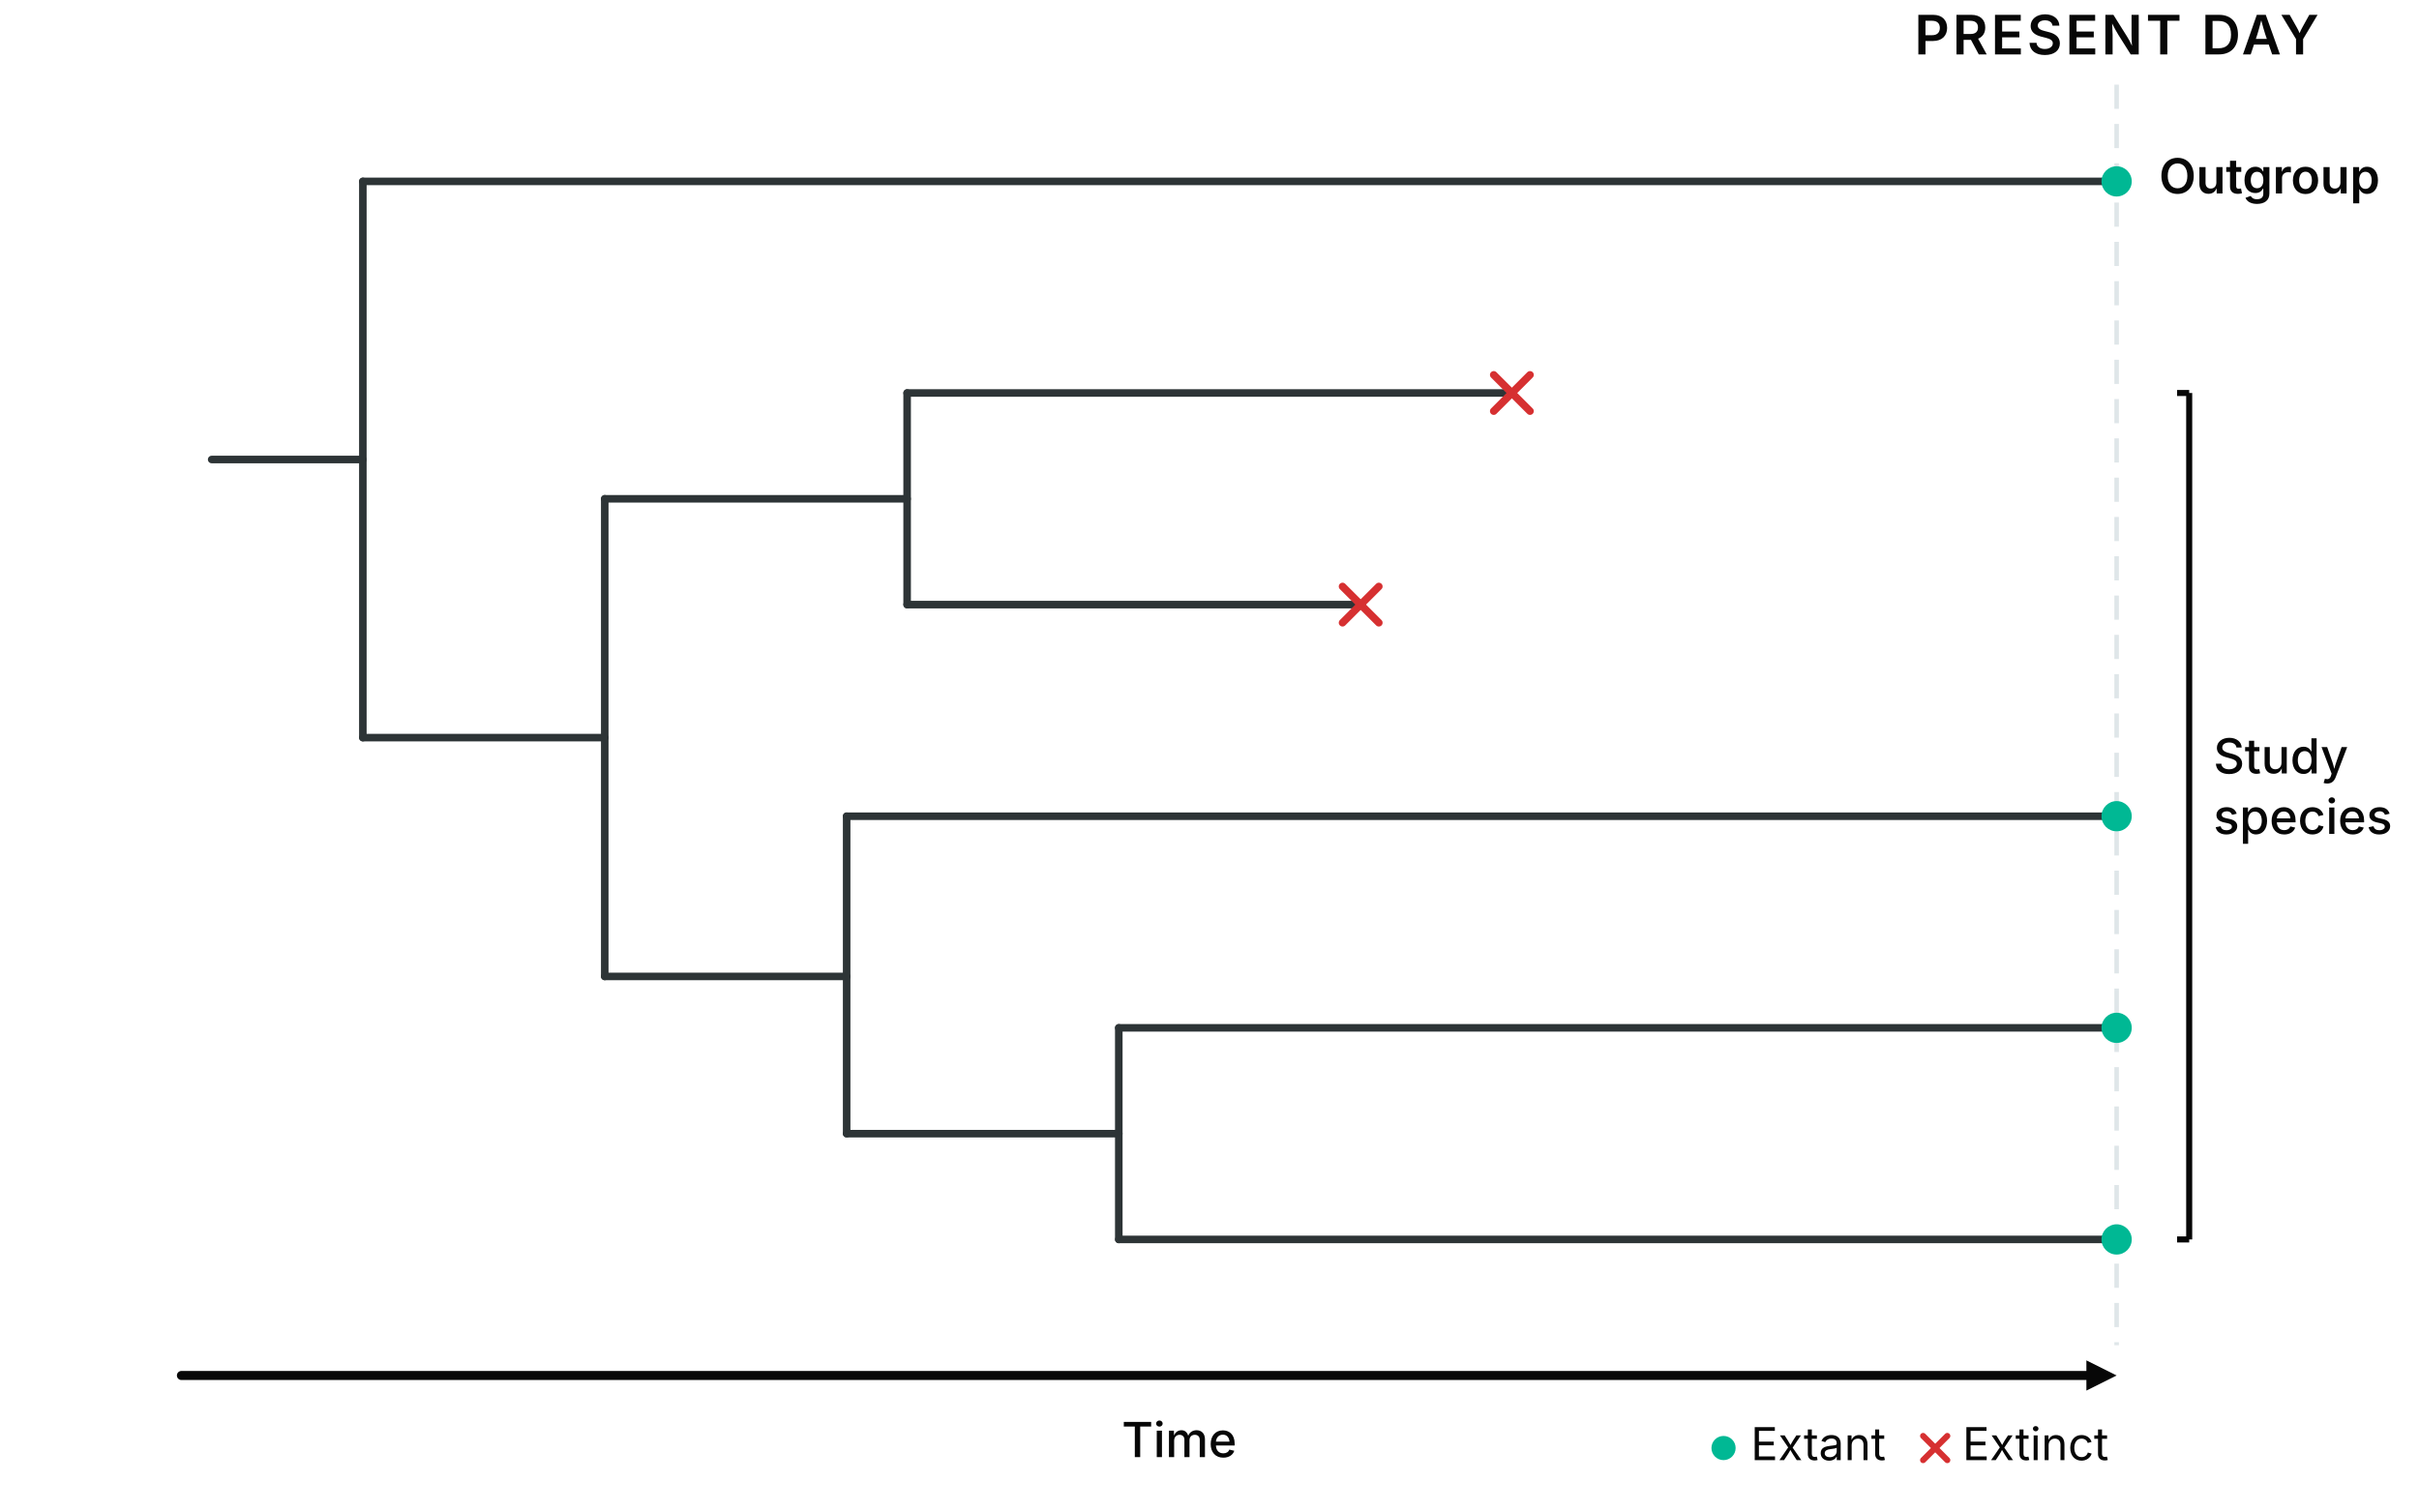
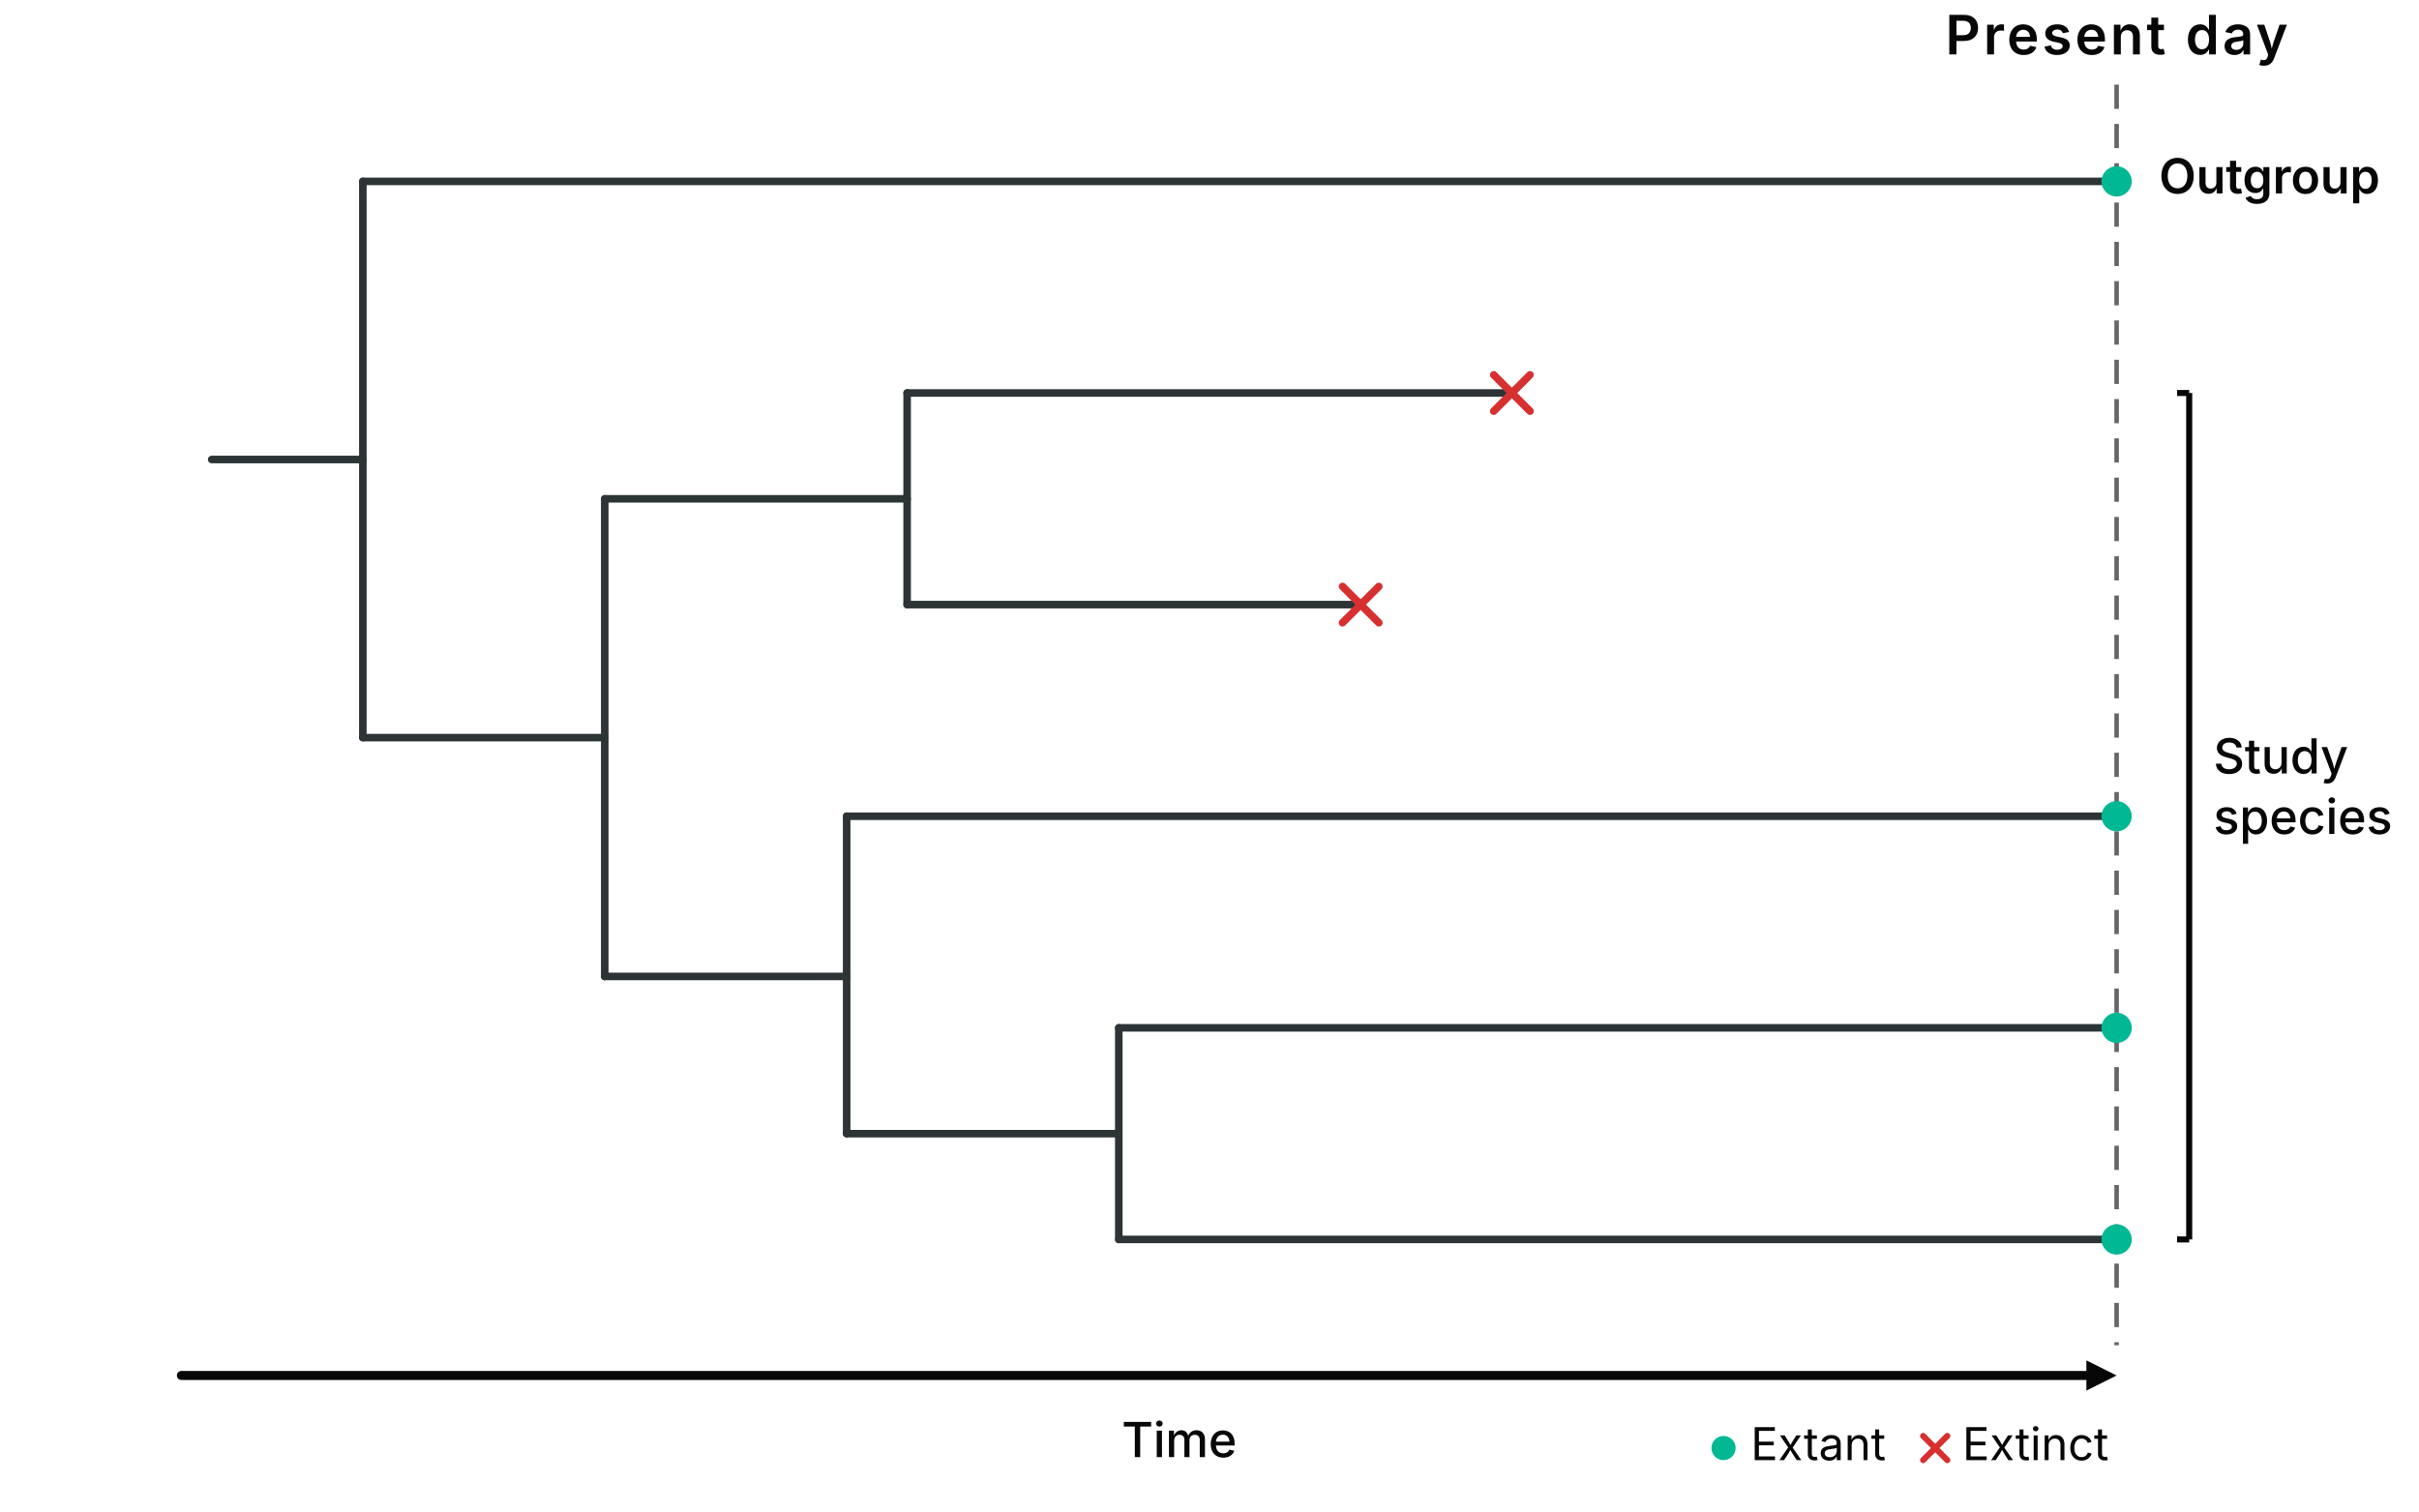
<svg xmlns="http://www.w3.org/2000/svg" viewBox="0 0 800 500" font-family="'Inter','Segoe UI','Helvetica Neue',Arial,sans-serif">
-   <line x1="700" y1="28" x2="700" y2="445" stroke="#dfe6e9" stroke-width="1.5" stroke-dasharray="8,5" />
-   <text x="700" y="18" text-anchor="middle" fill="#070707" font-size="18" font-weight="600" letter-spacing="1">PRESENT DAY</text>
+   <line x1="700" y1="28" x2="700" y2="445" stroke="#646667" stroke-width="1.5" stroke-dasharray="8,5" />
+   <text x="700" y="18" text-anchor="middle" fill="#070707" font-size="18" font-weight="600" letter-spacing="1">Present day</text>
  <g stroke="#2d3436" stroke-width="2.5" stroke-linecap="round" fill="none">
    <line x1="70" y1="152" x2="120" y2="152" />
    <line x1="120" y1="60" x2="120" y2="244" />
    <line x1="120" y1="60" x2="700" y2="60" />
    <line x1="120" y1="244" x2="200" y2="244" />
    <line x1="200" y1="165" x2="200" y2="323" />
    <line x1="200" y1="165" x2="300" y2="165" />
    <line x1="200" y1="323" x2="280" y2="323" />
    <line x1="300" y1="130" x2="300" y2="200" />
    <line x1="300" y1="130" x2="500" y2="130" />
    <line x1="300" y1="200" x2="450" y2="200" />
    <line x1="280" y1="270" x2="280" y2="375" />
    <line x1="280" y1="270" x2="700" y2="270" />
    <line x1="280" y1="375" x2="370" y2="375" />
    <line x1="370" y1="340" x2="370" y2="410" />
    <line x1="370" y1="340" x2="700" y2="340" />
    <line x1="370" y1="410" x2="700" y2="410" />
  </g>
  <circle cx="700" cy="60" r="5" fill="#00b894" />
  <circle cx="700" cy="270" r="5" fill="#00b894" />
  <circle cx="700" cy="340" r="5" fill="#00b894" />
  <circle cx="700" cy="410" r="5" fill="#00b894" />
  <g stroke="#d63031" stroke-width="2.5" stroke-linecap="round">
    <line x1="494" y1="124" x2="506" y2="136" />
    <line x1="506" y1="124" x2="494" y2="136" />
    <line x1="444" y1="194" x2="456" y2="206" />
    <line x1="456" y1="194" x2="444" y2="206" />
  </g>
  <text x="714" y="64" fill="#070707" font-size="16" font-weight="600">Outgroup</text>
  <line x1="724" y1="130" x2="724" y2="410" stroke="#070707" stroke-width="2" />
  <line x1="724" y1="130" x2="720" y2="130" stroke="#070707" stroke-width="2" />
  <line x1="724" y1="410" x2="720" y2="410" stroke="#070707" stroke-width="2" />
  <text x="732" y="250" fill="#070707" font-size="16" font-weight="500" dominant-baseline="middle">Study</text>
  <text x="732" y="270" fill="#070707" font-size="16" font-weight="500" dominant-baseline="middle">species</text>
  <line x1="60" y1="455" x2="695" y2="455" stroke="#070707" stroke-width="3" stroke-linecap="round" />
  <polygon points="700,455 690,450 690,460" fill="#070707" />
  <text x="390" y="482" text-anchor="middle" fill="#070707" font-size="16" font-weight="500">Time</text>
  <g transform="translate(570,482)">
    <circle cx="0" cy="-3" r="4" fill="#00b894" />
    <text x="9" y="1" fill="#070707" font-size="15">Extant</text>
    <g transform="translate(70,0)">
      <line x1="-4" y1="-7" x2="4" y2="1" stroke="#d63031" stroke-width="2" stroke-linecap="round" />
      <line x1="4" y1="-7" x2="-4" y2="1" stroke="#d63031" stroke-width="2" stroke-linecap="round" />
      <text x="9" y="1" fill="#070707" font-size="15">Extinct</text>
    </g>
  </g>
</svg>
